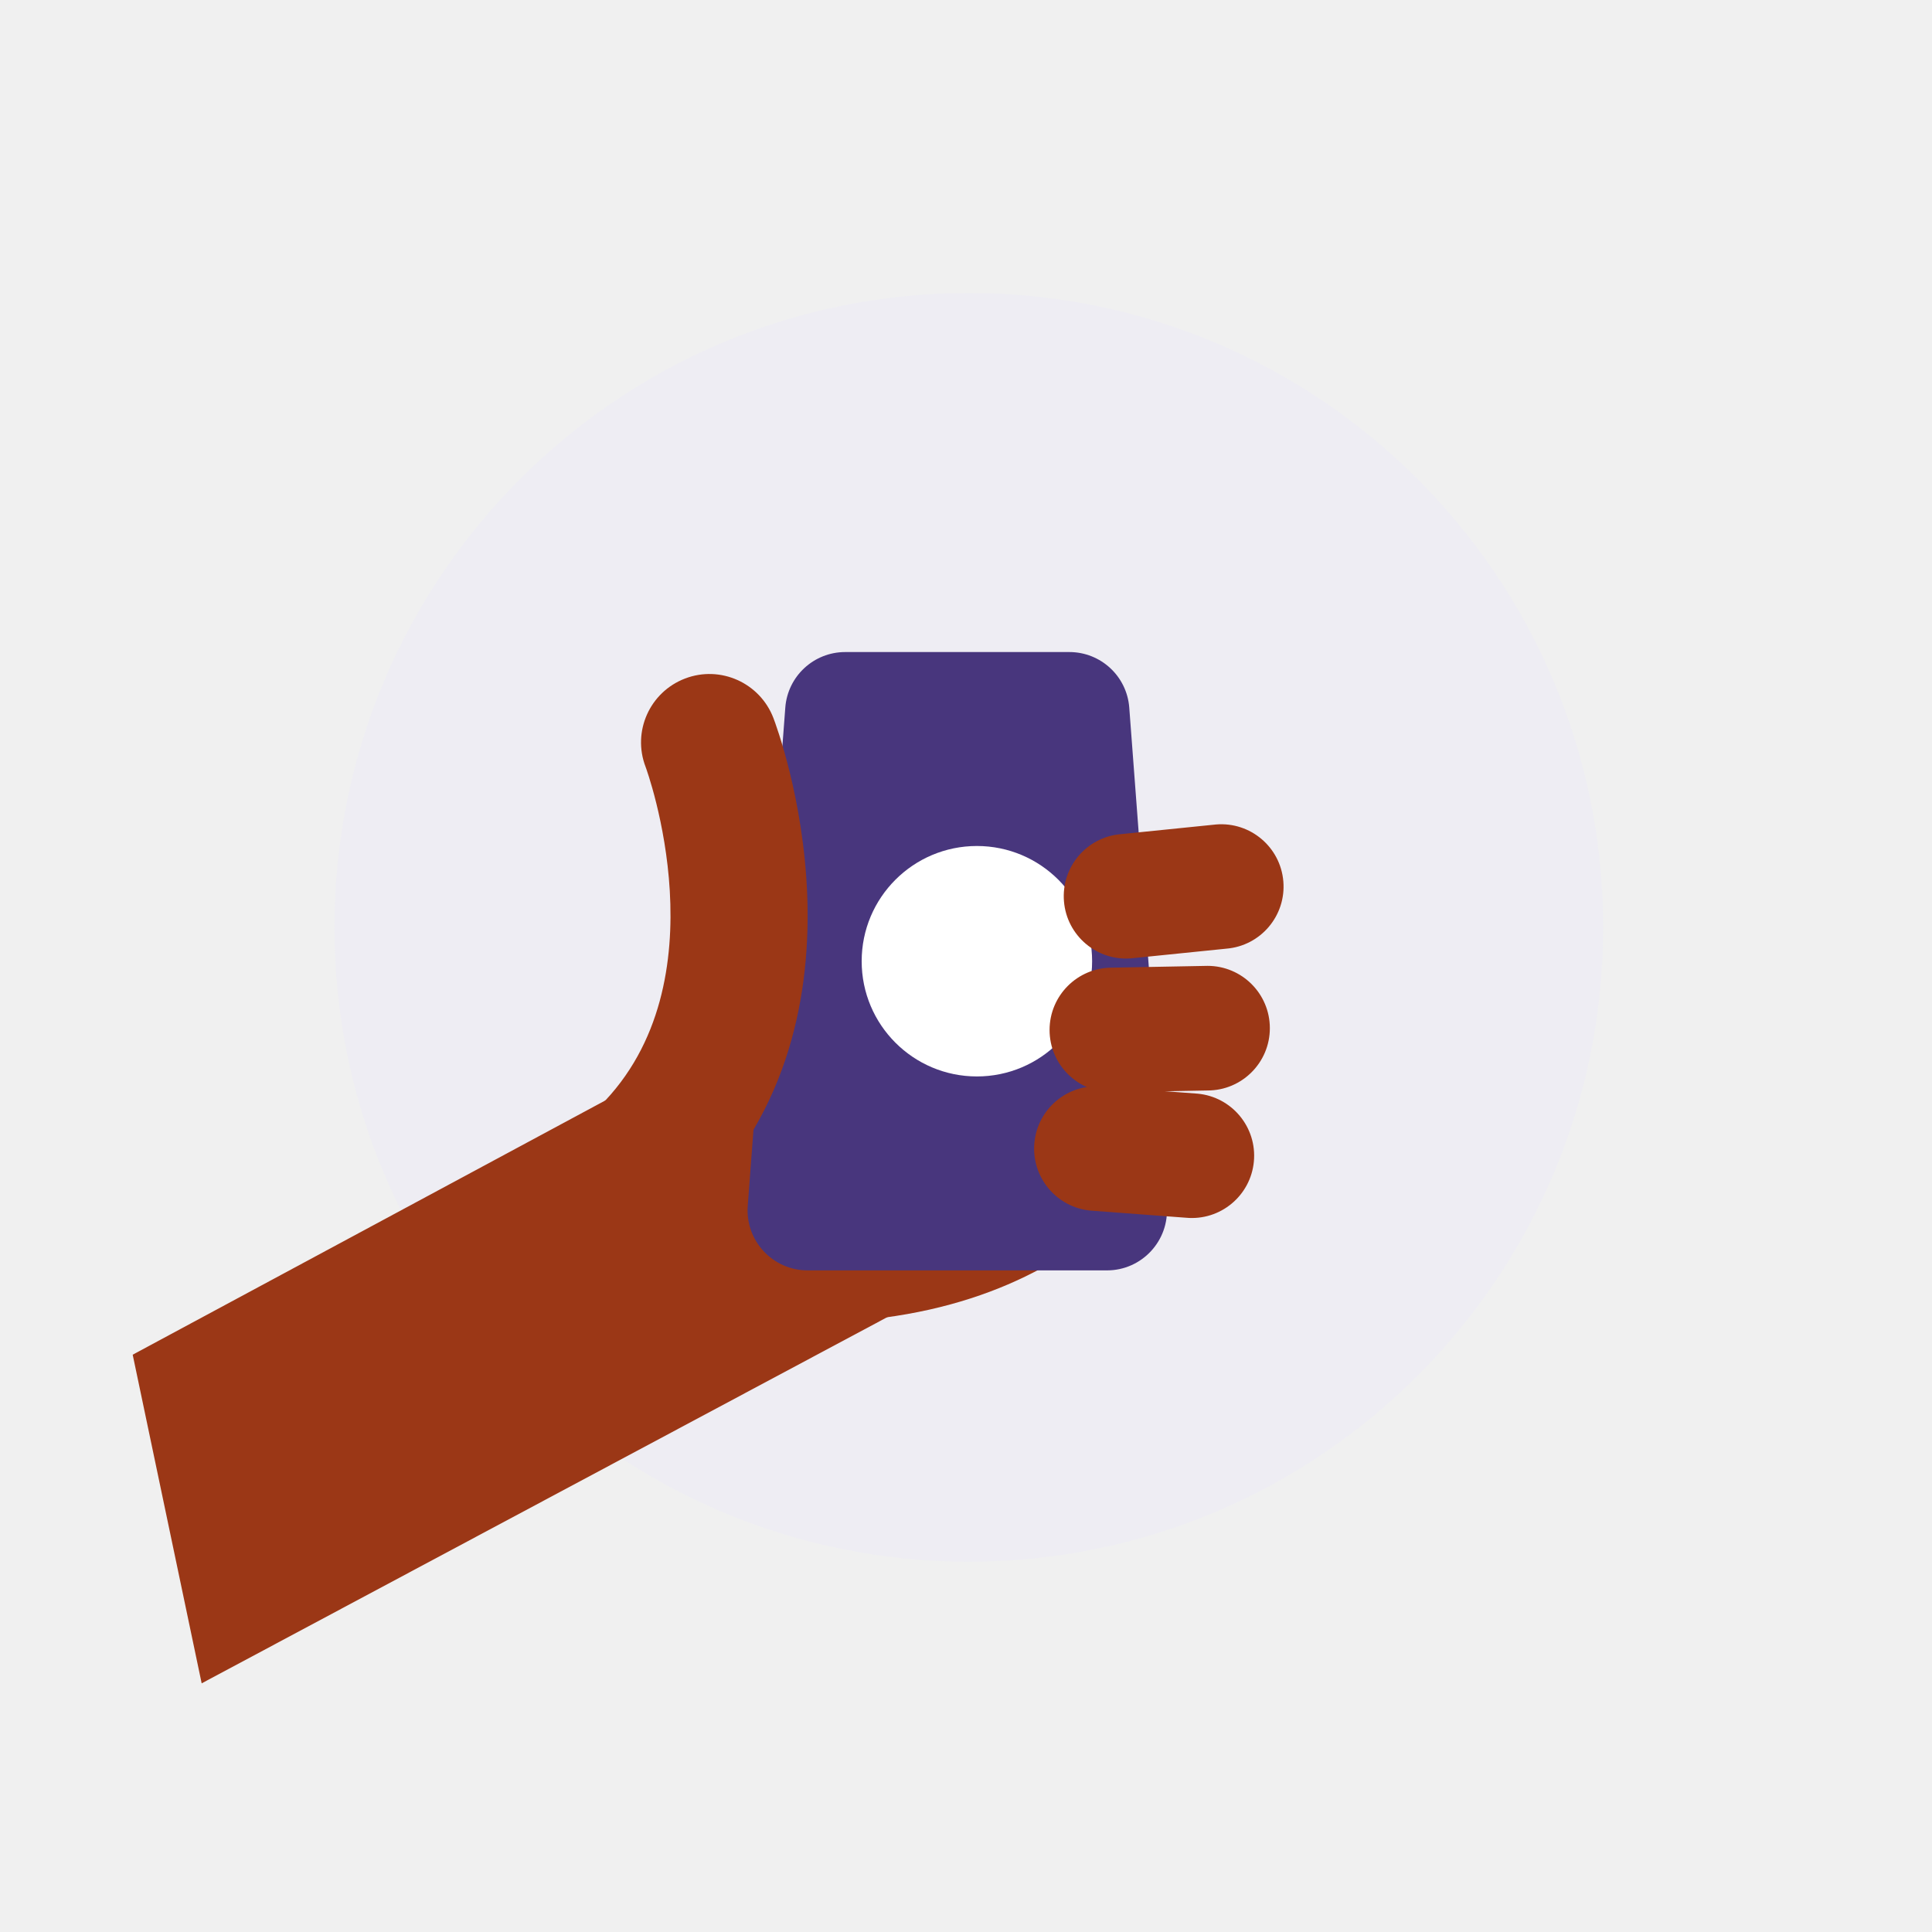
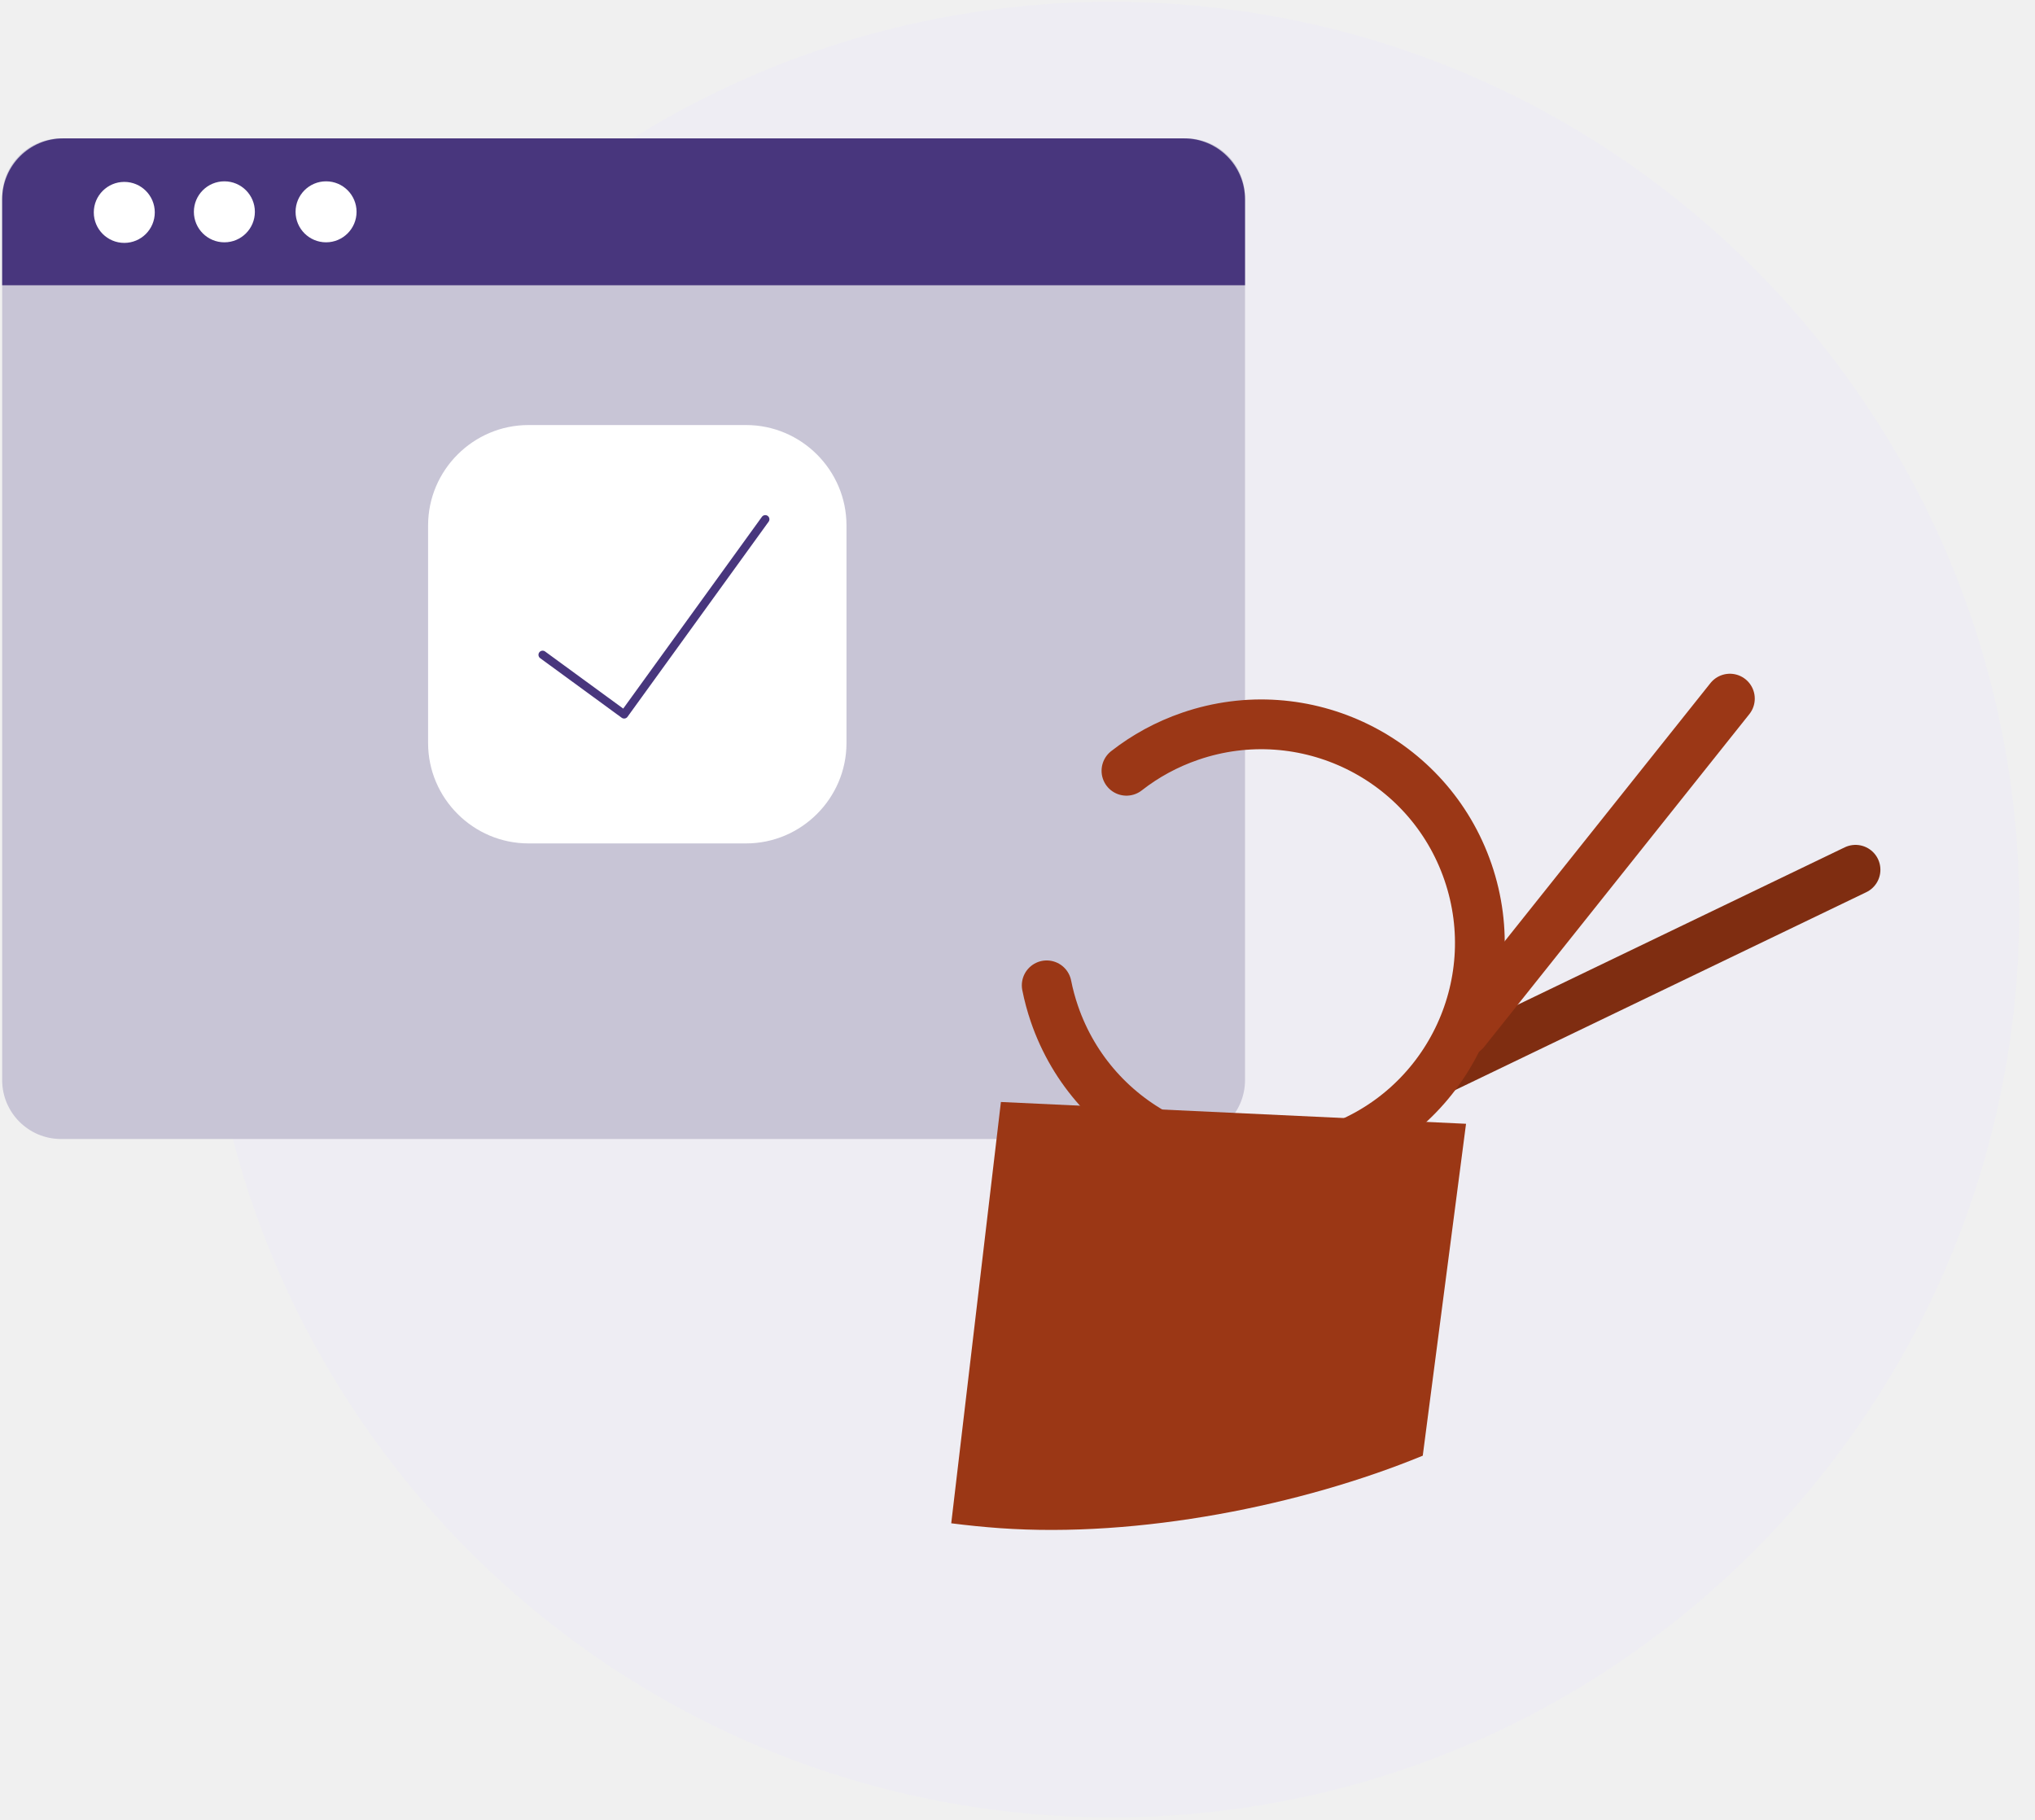
- <svg xmlns="http://www.w3.org/2000/svg" width="445" height="445" viewBox="0 0 445 445" fill="none">
-   <path d="M77.043 213.601C77.043 294.295 142.457 359.708 223.152 359.708C303.846 359.708 369.262 294.295 369.262 213.601C369.262 132.906 303.846 67.492 223.152 67.492C142.457 67.492 77.043 132.906 77.043 213.601Z" fill="#EEEDF3" />
-   <path d="M274.222 256.635C274.222 256.635 256.951 301.691 191.793 304.526L157.979 248.477" fill="#9B3716" />
-   <path d="M176.453 214.682C176.453 214.682 215.964 240.854 201.838 304.524L176.416 311.114" fill="#9B3716" />
-   <path d="M166.066 239.137L210.923 299.88L46.451 387.724L30.563 312.029L166.066 239.137Z" fill="#9B3716" />
-   <path d="M220.491 292.61H254.96C263.01 292.61 269.358 285.766 268.754 277.74L260.104 162.98C259.56 155.765 253.547 150.188 246.31 150.188H220.491H194.673C187.436 150.188 181.423 155.765 180.879 162.98L172.229 277.74C171.625 285.766 177.973 292.61 186.023 292.61H220.491Z" fill="#48367D" />
-   <path d="M198.47 221.399C198.47 236.056 210.351 247.939 225.01 247.939C239.666 247.939 251.549 236.056 251.549 221.399C251.549 206.743 239.666 194.859 225.01 194.859C210.351 194.859 198.47 206.743 198.47 221.399Z" fill="white" />
-   <path d="M149.197 281.746C145.165 281.734 141.138 280.182 138.069 277.095C131.935 270.922 131.963 260.944 138.137 254.808C166.901 226.219 148.884 177.114 148.696 176.623C145.581 168.497 149.65 159.406 157.778 156.29C165.902 153.172 175.026 157.259 178.142 165.387C179.209 168.169 203.768 234.014 160.356 277.164C157.269 280.231 153.231 281.757 149.197 281.746Z" fill="#9B3716" />
-   <path d="M282.478 218.506L260.554 220.735C252.654 221.39 245.72 215.517 245.065 207.619C244.41 199.721 250.281 192.786 258.18 192.13L280.104 189.902C288.003 189.246 294.94 195.119 295.595 203.017C296.25 210.915 290.376 217.851 282.478 218.506Z" fill="#9B3716" />
-   <path d="M278.138 251.172L256.105 251.587C248.178 251.59 241.752 245.166 241.749 237.241C241.746 229.315 248.169 222.887 256.096 222.884L278.129 222.469C286.054 222.466 292.484 228.89 292.486 236.816C292.489 244.741 286.064 251.169 278.138 251.172Z" fill="#9B3716" />
-   <path d="M273.183 280.483L251.208 278.842C243.315 278.106 237.515 271.111 238.252 263.219C238.988 255.327 245.981 249.527 253.874 250.263L275.85 251.904C283.741 252.641 289.544 259.634 288.807 267.527C288.071 275.418 281.074 281.219 273.183 280.483Z" fill="#9B3716" />
+ <svg xmlns="http://www.w3.org/2000/svg" width="736" height="658" viewBox="0 0 736 658" fill="none">
+   <path d="M730.335 329.001C730.335 510.335 583.334 657.337 402 657.337C220.666 657.337 73.664 510.335 73.664 329.001C73.664 147.667 220.666 0.665 402 0.665C583.334 0.665 730.335 147.667 730.335 329.001Z" fill="#EEEDF3" />
+   <path d="M428.987 411.968H22.086C10.321 411.968 0.786 402.433 0.786 390.668V71.353C0.786 59.588 10.321 50.053 22.086 50.053H428.987C440.748 50.053 450.287 59.588 450.287 71.353V390.668C450.287 402.433 440.748 411.968 428.987 411.968Z" fill="#C8C5D6" />
+   <path d="M428.223 50.053H22.849C10.662 50.053 0.786 59.929 0.786 72.112V103.175H450.287V72.112C450.287 59.929 440.411 50.053 428.223 50.053Z" fill="#48367D" />
+   <path d="M55.981 76.823C55.981 82.915 51.047 87.853 44.955 87.853C38.863 87.853 33.921 82.915 33.921 76.823C33.921 70.731 38.863 65.793 44.955 65.793C51.047 65.793 55.981 70.731 55.981 76.823Z" fill="white" />
+   <path d="M92.18 76.614C92.18 82.706 87.242 87.644 81.154 87.644C75.059 87.644 70.121 82.706 70.121 76.614C70.121 70.522 75.059 65.584 81.154 65.584C87.242 65.584 92.18 70.522 92.18 76.614Z" fill="white" />
+   <path d="M128.958 76.614C128.958 82.706 124.02 87.644 117.932 87.644C111.84 87.644 106.899 82.706 106.899 76.614C106.899 70.522 111.84 65.584 117.932 65.584C124.02 65.584 128.958 70.522 128.958 76.614Z" fill="white" />
+   <path d="M269.85 305.055H191.129C171.164 305.055 154.829 288.72 154.829 268.755V190.035C154.829 170.07 171.164 153.735 191.129 153.735H269.85C289.814 153.735 306.149 170.07 306.149 190.035V268.755C306.149 288.72 289.814 305.055 269.85 305.055Z" fill="white" />
+   <path d="M196.248 236.841L225.734 258.392L276.776 187.811" stroke="#48367D" stroke-width="3" stroke-linecap="round" stroke-linejoin="round" />
+   <path d="M671.086 314.587L522.561 386.077" stroke="#7F2D11" stroke-width="18" stroke-linecap="round" stroke-linejoin="round" />
+   <path d="M625.649 252.686L529.741 373.028" stroke="#9B3716" stroke-width="18" stroke-miterlimit="10" stroke-linecap="round" />
+   <path d="M481.756 415.865C523.067 401.716 545.086 356.759 530.937 315.448C516.788 274.138 471.829 252.123 430.519 266.272C421.931 269.211 414.173 273.487 407.405 278.784" stroke="#9B3716" stroke-width="18" stroke-miterlimit="10" stroke-linecap="round" />
+   <path d="M378.564 356.386C379.248 359.83 380.172 363.271 381.341 366.687C395.489 407.995 440.449 430.012 481.756 415.865" stroke="#9B3716" stroke-width="18" stroke-miterlimit="10" stroke-linecap="round" />
+   <path d="M514.57 526.509L530.221 406.463L362.001 398.578L344.035 550.963C349.83 551.7 355.672 552.293 361.568 552.719C411.921 556.322 470.85 544.49 514.57 526.509Z" fill="#9B3715" />
</svg>
